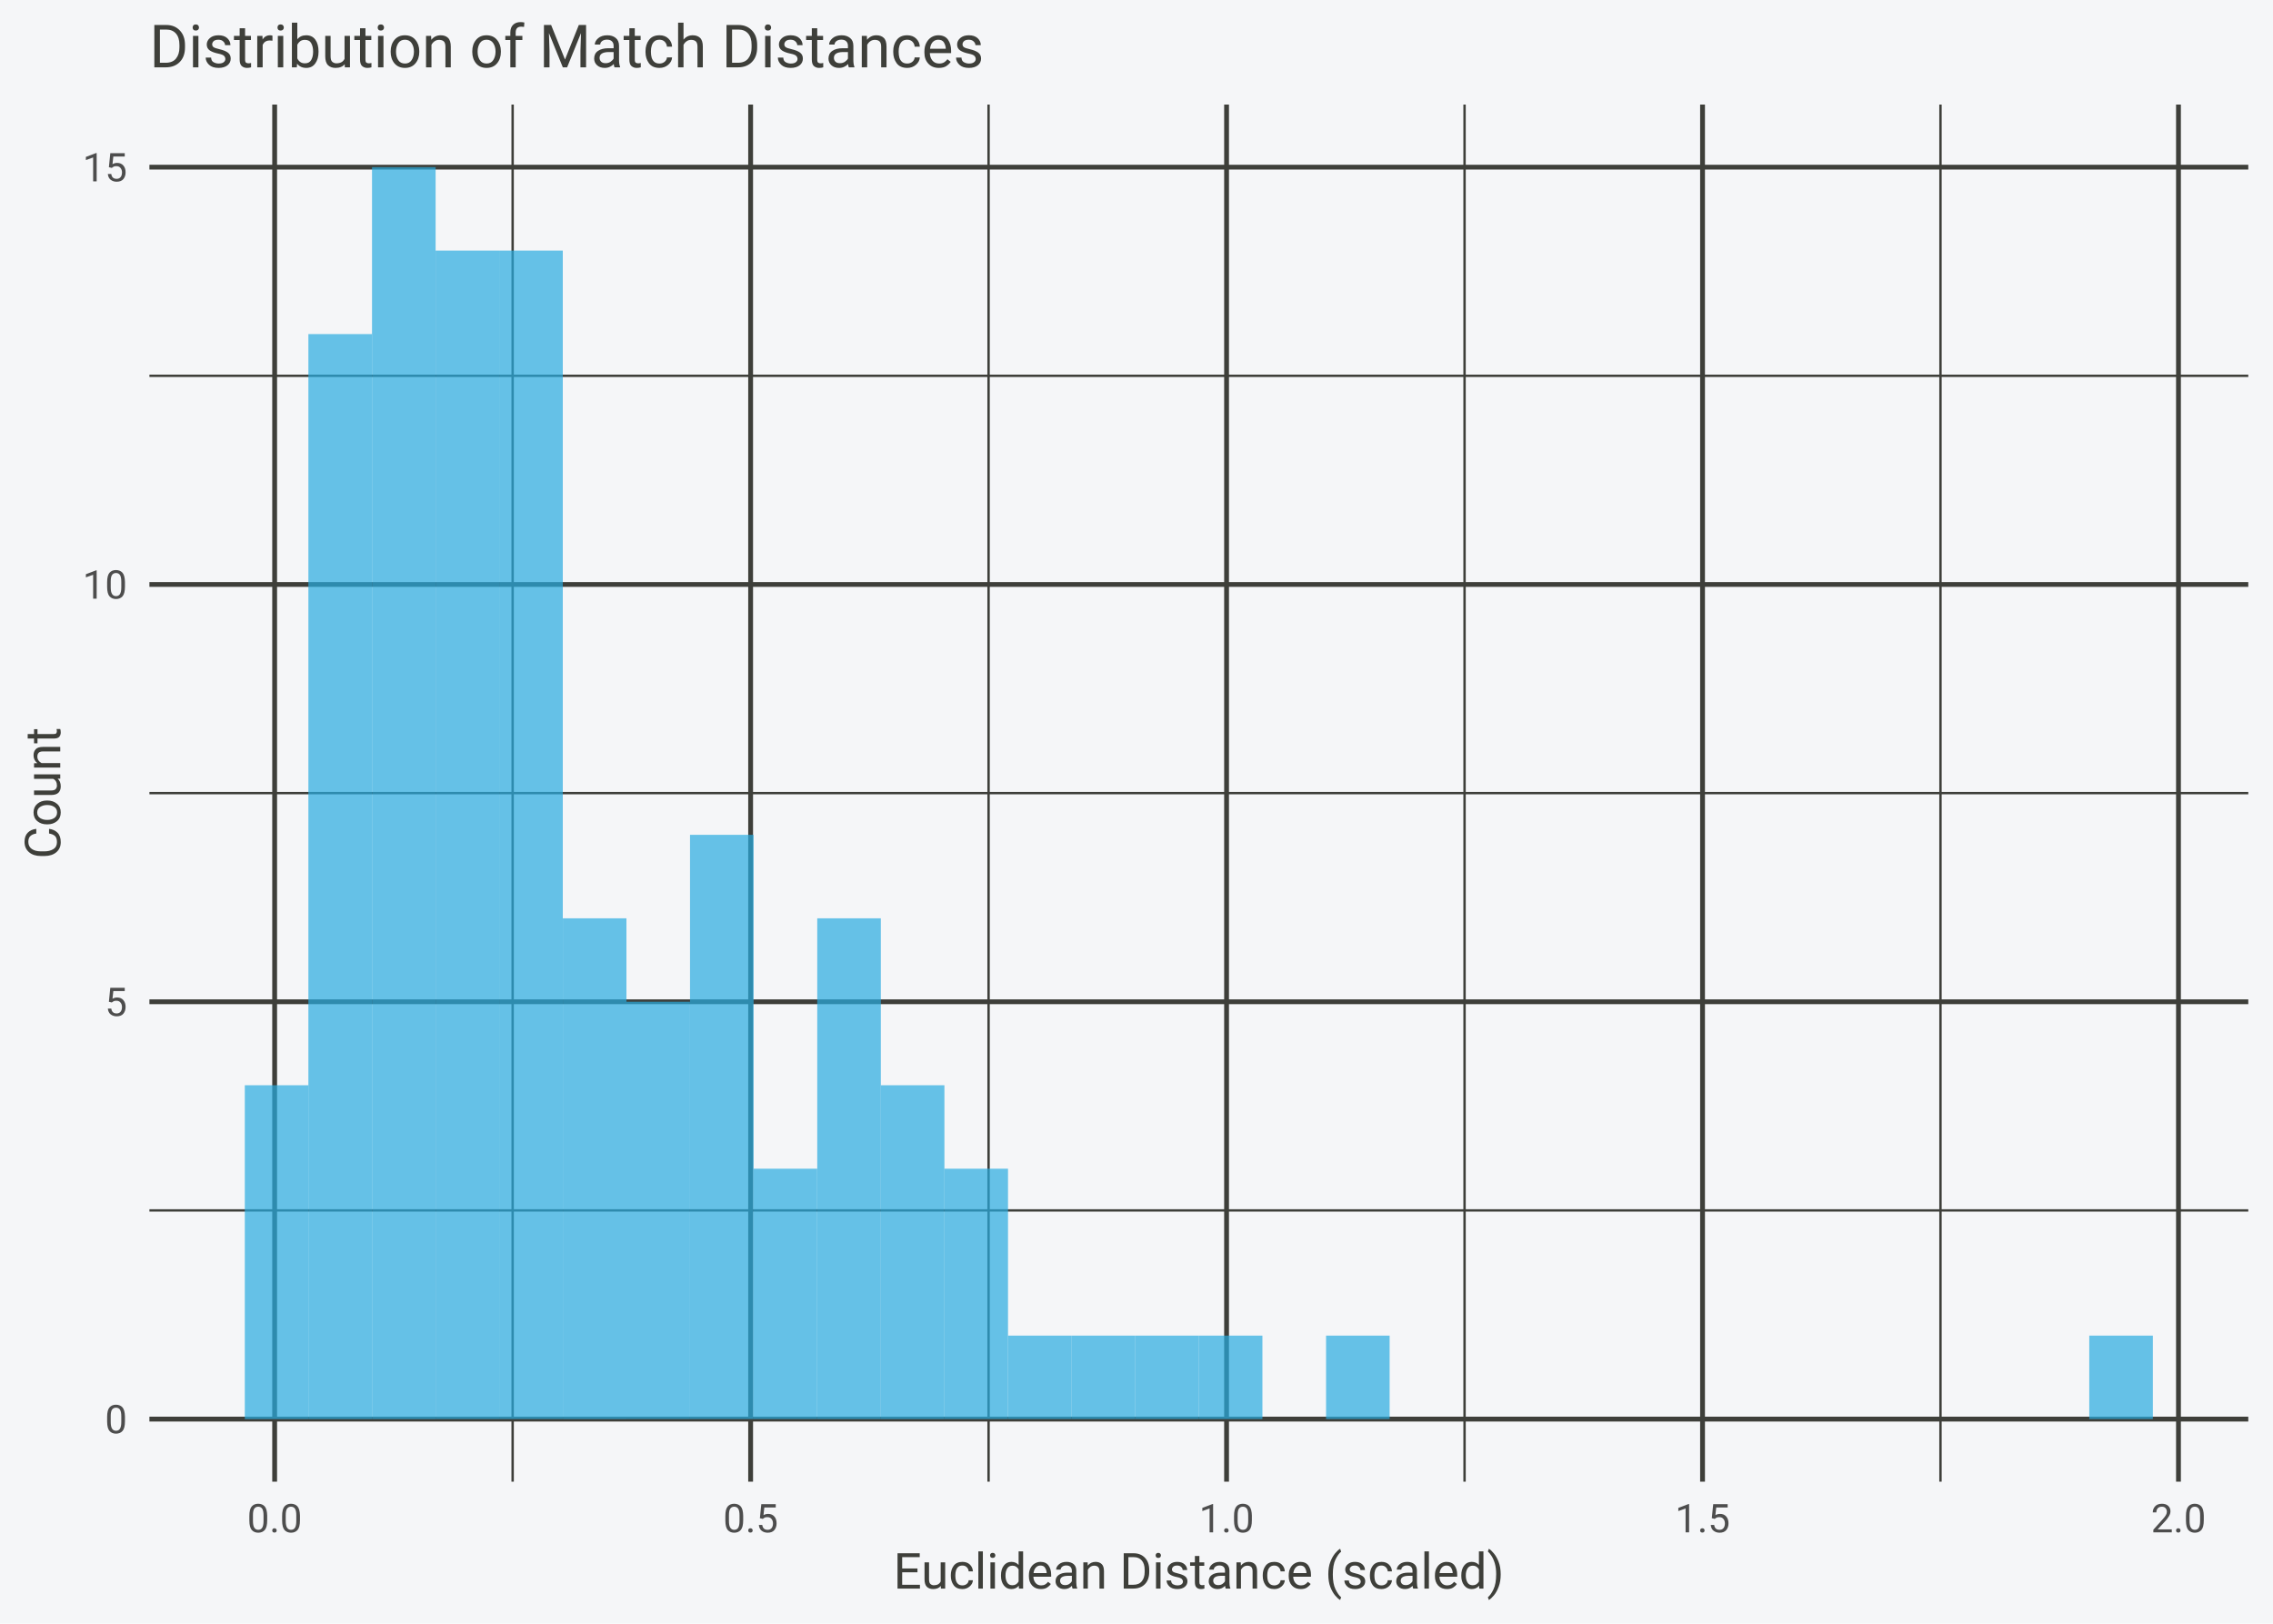
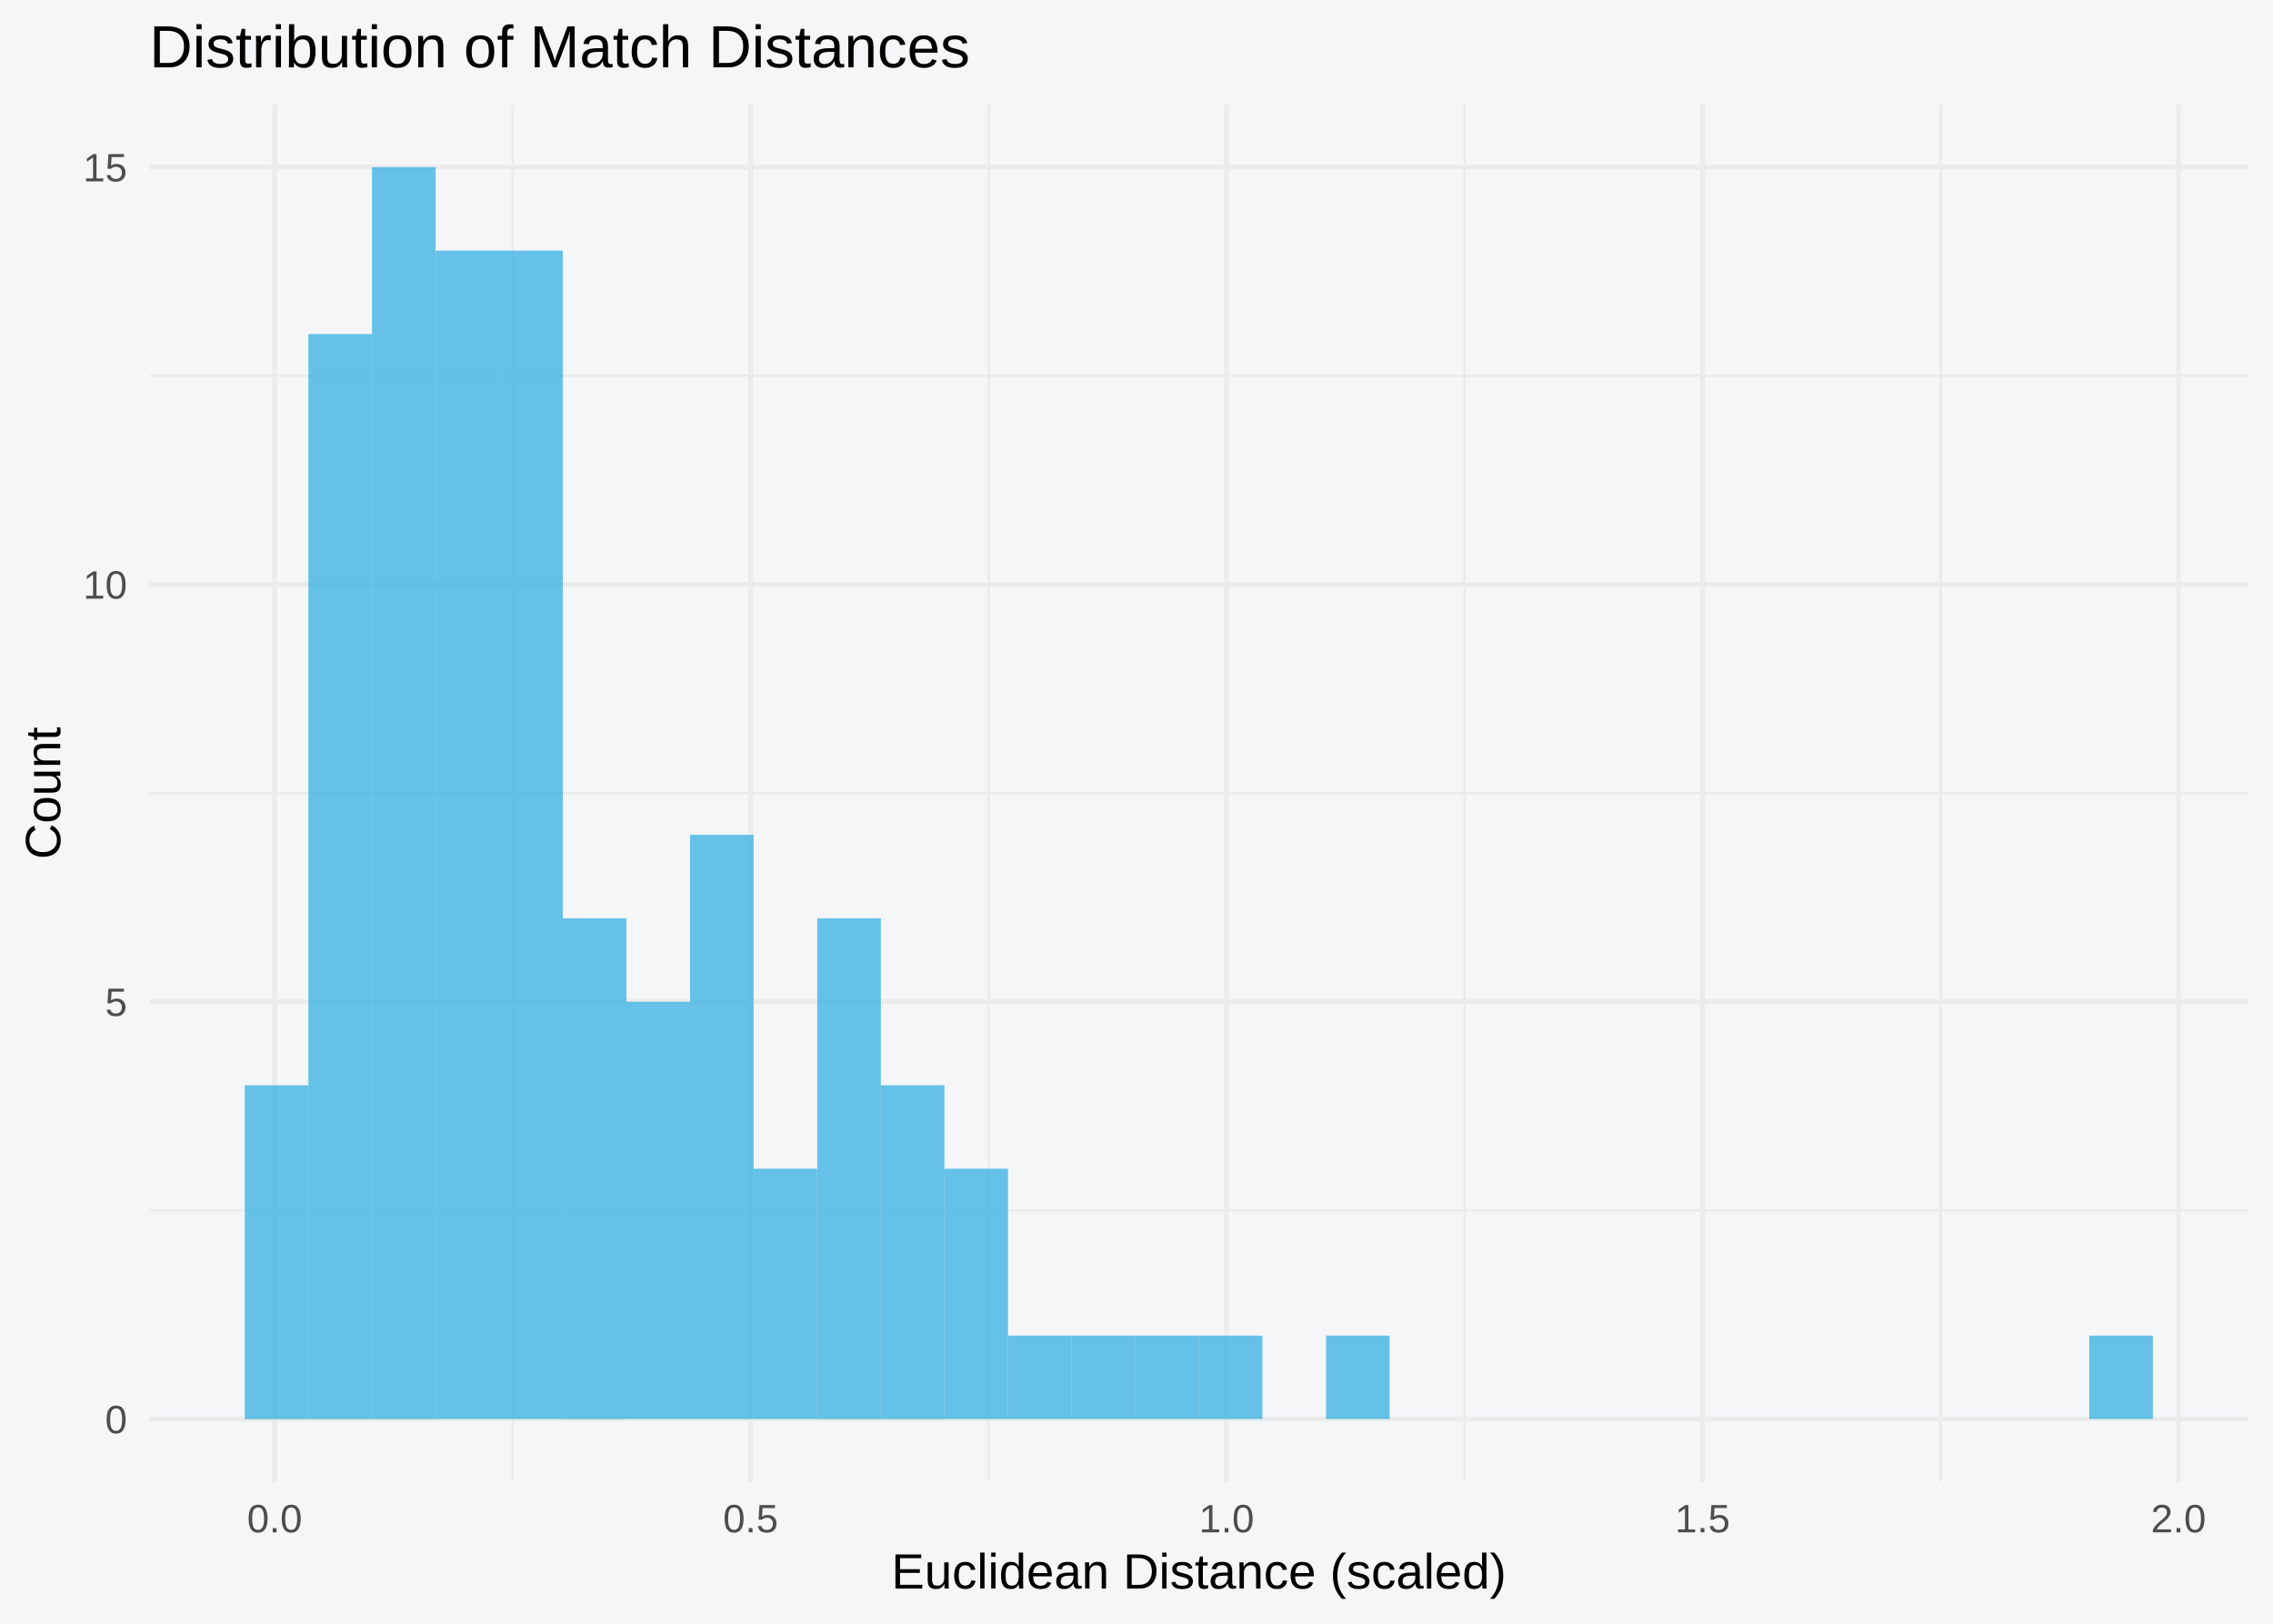
<svg xmlns="http://www.w3.org/2000/svg" width="504.00pt" height="360.00pt" viewBox="0 0 504.00 360.00">
  <g class="svglite">
    <defs>
      <style type="text/css">
-     /* theme-aware-processed */
-     .svglite line, .svglite polyline, .svglite polygon, .svglite path, .svglite circle {
+     .svglite line, .svglite polyline, .svglite polygon, .svglite path, .svglite rect, .svglite circle {
      fill: none;
-       stroke: #3E3F3A;
-       stroke-linecap: round;
-       stroke-linejoin: round;
-       stroke-miterlimit: 10.00;
-     }
-     .svglite &gt; g &gt; rect {
-       fill: none;
-       stroke: #3E3F3A;
+       stroke: #000000;
      stroke-linecap: round;
      stroke-linejoin: round;
      stroke-miterlimit: 10.00;
    }
    .svglite text {
      white-space: pre;
-       fill: #3E3F3A;
    }
    .svglite g.glyphgroup path {
      fill: inherit;
      stroke: none;
    }
  </style>
    </defs>
    <rect width="100%" height="100%" style="stroke: none; fill: #F5F6F8;" />
    <defs>
      <clipPath id="cpMC4wMHw1MDQuMDB8MC4wMHwzNjAuMDA=">
        <rect x="0.00" y="0.00" width="504.00" height="360.00" />
      </clipPath>
    </defs>
    <g clip-path="url(#cpMC4wMHw1MDQuMDB8MC4wMHwzNjAuMDA=)">
-       <rect x="0.00" y="0.00" width="504.00" height="360.00" style="stroke-width: 1.07; stroke: none;" /> fill: #F5F6F8;' /&gt;
- </g>
+       <rect x="0.00" y="0.00" width="504.00" height="360.00" style="stroke-width: 1.07; stroke: none;" />
+     </g>
    <defs>
      <clipPath id="cpMzMuMTN8NDk4LjUyfDIzLjE4fDMyOC41MA==">
        <rect x="33.13" y="23.18" width="465.39" height="305.33" />
      </clipPath>
    </defs>
    <g clip-path="url(#cpMzMuMTN8NDk4LjUyfDIzLjE4fDMyOC41MA==)">
-       <rect x="33.13" y="23.18" width="465.39" height="305.33" style="stroke-width: 1.07; stroke: none;" /> fill: #F5F6F8;' /&gt;
- <polyline points="33.13,268.36 498.52,268.36 " style="stroke-width: 0.53; stroke: #3E3F3A; stroke-linecap: butt;" />
-       <polyline points="33.13,175.84 498.52,175.84 " style="stroke-width: 0.53; stroke: #3E3F3A; stroke-linecap: butt;" />
-       <polyline points="33.13,83.32 498.52,83.32 " style="stroke-width: 0.53; stroke: #3E3F3A; stroke-linecap: butt;" />
-       <polyline points="113.67,328.50 113.67,23.18 " style="stroke-width: 0.53; stroke: #3E3F3A; stroke-linecap: butt;" />
-       <polyline points="219.20,328.50 219.20,23.18 " style="stroke-width: 0.53; stroke: #3E3F3A; stroke-linecap: butt;" />
-       <polyline points="324.74,328.50 324.74,23.18 " style="stroke-width: 0.53; stroke: #3E3F3A; stroke-linecap: butt;" />
-       <polyline points="430.27,328.50 430.27,23.18 " style="stroke-width: 0.53; stroke: #3E3F3A; stroke-linecap: butt;" />
-       <polyline points="33.13,314.63 498.52,314.63 " style="stroke-width: 1.07; stroke: #3E3F3A; stroke-linecap: butt;" />
-       <polyline points="33.13,222.10 498.52,222.10 " style="stroke-width: 1.07; stroke: #3E3F3A; stroke-linecap: butt;" />
-       <polyline points="33.13,129.58 498.52,129.58 " style="stroke-width: 1.07; stroke: #3E3F3A; stroke-linecap: butt;" />
-       <polyline points="33.13,37.06 498.52,37.06 " style="stroke-width: 1.07; stroke: #3E3F3A; stroke-linecap: butt;" />
-       <polyline points="60.90,328.50 60.90,23.18 " style="stroke-width: 1.07; stroke: #3E3F3A; stroke-linecap: butt;" />
-       <polyline points="166.44,328.50 166.44,23.18 " style="stroke-width: 1.07; stroke: #3E3F3A; stroke-linecap: butt;" />
-       <polyline points="271.97,328.50 271.97,23.18 " style="stroke-width: 1.07; stroke: #3E3F3A; stroke-linecap: butt;" />
-       <polyline points="377.51,328.50 377.51,23.18 " style="stroke-width: 1.07; stroke: #3E3F3A; stroke-linecap: butt;" />
-       <polyline points="483.04,328.50 483.04,23.18 " style="stroke-width: 1.07; stroke: #3E3F3A; stroke-linecap: butt;" />
+       <rect x="33.13" y="23.18" width="465.39" height="305.33" style="stroke-width: 1.07; stroke: none;" />
+       <polyline points="33.13,268.36 498.52,268.36 " style="stroke-width: 0.53; stroke: #EBEBEB; stroke-linecap: butt;" />
+       <polyline points="33.13,175.84 498.52,175.84 " style="stroke-width: 0.53; stroke: #EBEBEB; stroke-linecap: butt;" />
+       <polyline points="33.13,83.32 498.52,83.32 " style="stroke-width: 0.53; stroke: #EBEBEB; stroke-linecap: butt;" />
+       <polyline points="113.67,328.50 113.67,23.18 " style="stroke-width: 0.53; stroke: #EBEBEB; stroke-linecap: butt;" />
+       <polyline points="219.20,328.50 219.20,23.18 " style="stroke-width: 0.53; stroke: #EBEBEB; stroke-linecap: butt;" />
+       <polyline points="324.74,328.50 324.74,23.18 " style="stroke-width: 0.53; stroke: #EBEBEB; stroke-linecap: butt;" />
+       <polyline points="430.27,328.50 430.27,23.18 " style="stroke-width: 0.53; stroke: #EBEBEB; stroke-linecap: butt;" />
+       <polyline points="33.13,314.63 498.52,314.63 " style="stroke-width: 1.07; stroke: #EBEBEB; stroke-linecap: butt;" />
+       <polyline points="33.13,222.10 498.52,222.10 " style="stroke-width: 1.07; stroke: #EBEBEB; stroke-linecap: butt;" />
+       <polyline points="33.13,129.58 498.52,129.58 " style="stroke-width: 1.07; stroke: #EBEBEB; stroke-linecap: butt;" />
+       <polyline points="33.13,37.06 498.52,37.06 " style="stroke-width: 1.07; stroke: #EBEBEB; stroke-linecap: butt;" />
+       <polyline points="60.90,328.50 60.90,23.18 " style="stroke-width: 1.07; stroke: #EBEBEB; stroke-linecap: butt;" />
+       <polyline points="166.44,328.50 166.44,23.18 " style="stroke-width: 1.07; stroke: #EBEBEB; stroke-linecap: butt;" />
+       <polyline points="271.97,328.50 271.97,23.18 " style="stroke-width: 1.07; stroke: #EBEBEB; stroke-linecap: butt;" />
+       <polyline points="377.51,328.50 377.51,23.18 " style="stroke-width: 1.07; stroke: #EBEBEB; stroke-linecap: butt;" />
+       <polyline points="483.04,328.50 483.04,23.18 " style="stroke-width: 1.07; stroke: #EBEBEB; stroke-linecap: butt;" />
      <rect x="54.28" y="240.61" width="14.10" height="74.02" style="stroke-width: 1.07; stroke: none; stroke-linecap: butt; stroke-linejoin: miter; fill: #29ABE0; fill-opacity: 0.70;" />
      <rect x="68.38" y="74.07" width="14.10" height="240.56" style="stroke-width: 1.07; stroke: none; stroke-linecap: butt; stroke-linejoin: miter; fill: #29ABE0; fill-opacity: 0.70;" />
      <rect x="82.49" y="37.06" width="14.10" height="277.57" style="stroke-width: 1.07; stroke: none; stroke-linecap: butt; stroke-linejoin: miter; fill: #29ABE0; fill-opacity: 0.70;" />
      <rect x="96.59" y="55.56" width="14.10" height="259.06" style="stroke-width: 1.07; stroke: none; stroke-linecap: butt; stroke-linejoin: miter; fill: #29ABE0; fill-opacity: 0.70;" />
      <rect x="110.69" y="55.56" width="14.10" height="259.06" style="stroke-width: 1.07; stroke: none; stroke-linecap: butt; stroke-linejoin: miter; fill: #29ABE0; fill-opacity: 0.70;" />
      <rect x="124.80" y="203.60" width="14.10" height="111.03" style="stroke-width: 1.07; stroke: none; stroke-linecap: butt; stroke-linejoin: miter; fill: #29ABE0; fill-opacity: 0.70;" />
      <rect x="138.90" y="222.10" width="14.10" height="92.52" style="stroke-width: 1.07; stroke: none; stroke-linecap: butt; stroke-linejoin: miter; fill: #29ABE0; fill-opacity: 0.70;" />
      <rect x="153.00" y="185.09" width="14.10" height="129.53" style="stroke-width: 1.07; stroke: none; stroke-linecap: butt; stroke-linejoin: miter; fill: #29ABE0; fill-opacity: 0.70;" />
      <rect x="167.10" y="259.11" width="14.10" height="55.51" style="stroke-width: 1.07; stroke: none; stroke-linecap: butt; stroke-linejoin: miter; fill: #29ABE0; fill-opacity: 0.70;" />
      <rect x="181.21" y="203.60" width="14.10" height="111.03" style="stroke-width: 1.07; stroke: none; stroke-linecap: butt; stroke-linejoin: miter; fill: #29ABE0; fill-opacity: 0.70;" />
      <rect x="195.31" y="240.61" width="14.10" height="74.02" style="stroke-width: 1.07; stroke: none; stroke-linecap: butt; stroke-linejoin: miter; fill: #29ABE0; fill-opacity: 0.70;" />
      <rect x="209.41" y="259.11" width="14.10" height="55.51" style="stroke-width: 1.07; stroke: none; stroke-linecap: butt; stroke-linejoin: miter; fill: #29ABE0; fill-opacity: 0.70;" />
      <rect x="223.52" y="296.12" width="14.10" height="18.50" style="stroke-width: 1.07; stroke: none; stroke-linecap: butt; stroke-linejoin: miter; fill: #29ABE0; fill-opacity: 0.70;" />
      <rect x="237.62" y="296.12" width="14.10" height="18.50" style="stroke-width: 1.07; stroke: none; stroke-linecap: butt; stroke-linejoin: miter; fill: #29ABE0; fill-opacity: 0.70;" />
      <rect x="251.72" y="296.12" width="14.10" height="18.50" style="stroke-width: 1.07; stroke: none; stroke-linecap: butt; stroke-linejoin: miter; fill: #29ABE0; fill-opacity: 0.70;" />
      <rect x="265.82" y="296.12" width="14.10" height="18.50" style="stroke-width: 1.07; stroke: none; stroke-linecap: butt; stroke-linejoin: miter; fill: #29ABE0; fill-opacity: 0.70;" />
      <rect x="279.93" y="314.63" width="14.10" height="0.00" style="stroke-width: 1.07; stroke: none; stroke-linecap: butt; stroke-linejoin: miter; fill: #29ABE0; fill-opacity: 0.70;" />
      <rect x="294.03" y="296.12" width="14.10" height="18.50" style="stroke-width: 1.07; stroke: none; stroke-linecap: butt; stroke-linejoin: miter; fill: #29ABE0; fill-opacity: 0.70;" />
      <rect x="308.13" y="314.63" width="14.10" height="0.00" style="stroke-width: 1.07; stroke: none; stroke-linecap: butt; stroke-linejoin: miter; fill: #29ABE0; fill-opacity: 0.70;" />
      <rect x="322.24" y="314.63" width="14.10" height="0.00" style="stroke-width: 1.07; stroke: none; stroke-linecap: butt; stroke-linejoin: miter; fill: #29ABE0; fill-opacity: 0.70;" />
      <rect x="336.34" y="314.63" width="14.10" height="0.00" style="stroke-width: 1.07; stroke: none; stroke-linecap: butt; stroke-linejoin: miter; fill: #29ABE0; fill-opacity: 0.70;" />
      <rect x="350.44" y="314.63" width="14.10" height="0.00" style="stroke-width: 1.07; stroke: none; stroke-linecap: butt; stroke-linejoin: miter; fill: #29ABE0; fill-opacity: 0.70;" />
      <rect x="364.54" y="314.63" width="14.10" height="0.00" style="stroke-width: 1.07; stroke: none; stroke-linecap: butt; stroke-linejoin: miter; fill: #29ABE0; fill-opacity: 0.70;" />
      <rect x="378.65" y="314.63" width="14.10" height="0.00" style="stroke-width: 1.07; stroke: none; stroke-linecap: butt; stroke-linejoin: miter; fill: #29ABE0; fill-opacity: 0.70;" />
      <rect x="392.75" y="314.63" width="14.10" height="0.00" style="stroke-width: 1.07; stroke: none; stroke-linecap: butt; stroke-linejoin: miter; fill: #29ABE0; fill-opacity: 0.70;" />
      <rect x="406.85" y="314.63" width="14.10" height="0.00" style="stroke-width: 1.07; stroke: none; stroke-linecap: butt; stroke-linejoin: miter; fill: #29ABE0; fill-opacity: 0.70;" />
      <rect x="420.95" y="314.63" width="14.10" height="0.00" style="stroke-width: 1.07; stroke: none; stroke-linecap: butt; stroke-linejoin: miter; fill: #29ABE0; fill-opacity: 0.70;" />
      <rect x="435.06" y="314.63" width="14.10" height="0.00" style="stroke-width: 1.07; stroke: none; stroke-linecap: butt; stroke-linejoin: miter; fill: #29ABE0; fill-opacity: 0.70;" />
      <rect x="449.16" y="314.63" width="14.10" height="0.00" style="stroke-width: 1.07; stroke: none; stroke-linecap: butt; stroke-linejoin: miter; fill: #29ABE0; fill-opacity: 0.70;" />
      <rect x="463.26" y="296.12" width="14.10" height="18.50" style="stroke-width: 1.07; stroke: none; stroke-linecap: butt; stroke-linejoin: miter; fill: #29ABE0; fill-opacity: 0.70;" />
    </g>
    <g clip-path="url(#cpMC4wMHw1MDQuMDB8MC4wMHwzNjAuMDA=)">
-       <text x="28.20" y="317.78" text-anchor="end" style="font-size: 8.80px;fill: #4D4D4D; font-family: &quot;Roboto&quot;, -apple-system, BlinkMacSystemFont, &quot;Segoe UI&quot;, system-ui, sans-serif;" textLength="4.89px" lengthAdjust="spacingAndGlyphs">0</text>
-       <text x="28.20" y="225.25" text-anchor="end" style="font-size: 8.80px;fill: #4D4D4D; font-family: &quot;Roboto&quot;, -apple-system, BlinkMacSystemFont, &quot;Segoe UI&quot;, system-ui, sans-serif;" textLength="4.89px" lengthAdjust="spacingAndGlyphs">5</text>
-       <text x="28.20" y="132.73" text-anchor="end" style="font-size: 8.80px;fill: #4D4D4D; font-family: &quot;Roboto&quot;, -apple-system, BlinkMacSystemFont, &quot;Segoe UI&quot;, system-ui, sans-serif;" textLength="9.78px" lengthAdjust="spacingAndGlyphs">10</text>
-       <text x="28.20" y="40.21" text-anchor="end" style="font-size: 8.80px;fill: #4D4D4D; font-family: &quot;Roboto&quot;, -apple-system, BlinkMacSystemFont, &quot;Segoe UI&quot;, system-ui, sans-serif;" textLength="9.78px" lengthAdjust="spacingAndGlyphs">15</text>
-       <text x="60.90" y="339.74" text-anchor="middle" style="font-size: 8.80px;fill: #4D4D4D; font-family: &quot;Roboto&quot;, -apple-system, BlinkMacSystemFont, &quot;Segoe UI&quot;, system-ui, sans-serif;" textLength="12.22px" lengthAdjust="spacingAndGlyphs">0.0</text>
-       <text x="166.44" y="339.74" text-anchor="middle" style="font-size: 8.80px;fill: #4D4D4D; font-family: &quot;Roboto&quot;, -apple-system, BlinkMacSystemFont, &quot;Segoe UI&quot;, system-ui, sans-serif;" textLength="12.22px" lengthAdjust="spacingAndGlyphs">0.5</text>
-       <text x="271.97" y="339.74" text-anchor="middle" style="font-size: 8.80px;fill: #4D4D4D; font-family: &quot;Roboto&quot;, -apple-system, BlinkMacSystemFont, &quot;Segoe UI&quot;, system-ui, sans-serif;" textLength="12.22px" lengthAdjust="spacingAndGlyphs">1.0</text>
-       <text x="377.51" y="339.74" text-anchor="middle" style="font-size: 8.80px;fill: #4D4D4D; font-family: &quot;Roboto&quot;, -apple-system, BlinkMacSystemFont, &quot;Segoe UI&quot;, system-ui, sans-serif;" textLength="12.22px" lengthAdjust="spacingAndGlyphs">1.5</text>
-       <text x="483.04" y="339.74" text-anchor="middle" style="font-size: 8.80px;fill: #4D4D4D; font-family: &quot;Roboto&quot;, -apple-system, BlinkMacSystemFont, &quot;Segoe UI&quot;, system-ui, sans-serif;" textLength="12.22px" lengthAdjust="spacingAndGlyphs">2.0</text>
-       <text x="265.82" y="352.20" text-anchor="middle" style="font-size: 11.00px; font-family: &quot;Roboto&quot;, -apple-system, BlinkMacSystemFont, &quot;Segoe UI&quot;, system-ui, sans-serif;" textLength="136.41px" lengthAdjust="spacingAndGlyphs">Euclidean Distance (scaled)</text>
-       <text transform="translate(13.36,175.84) rotate(-90)" text-anchor="middle" style="font-size: 11.00px; font-family: &quot;Roboto&quot;, -apple-system, BlinkMacSystemFont, &quot;Segoe UI&quot;, system-ui, sans-serif;" textLength="29.38px" lengthAdjust="spacingAndGlyphs">Count</text>
-       <text x="33.13" y="14.93" style="font-size: 13.20px; font-family: &quot;Roboto&quot;, -apple-system, BlinkMacSystemFont, &quot;Segoe UI&quot;, system-ui, sans-serif;" textLength="181.69px" lengthAdjust="spacingAndGlyphs">Distribution of Match Distances</text>
+       <text x="28.20" y="317.78" text-anchor="end" style="font-size: 8.80px;fill: #4D4D4D; font-family: &quot;Arial&quot;;" textLength="4.89px" lengthAdjust="spacingAndGlyphs">0</text>
+       <text x="28.20" y="225.25" text-anchor="end" style="font-size: 8.80px;fill: #4D4D4D; font-family: &quot;Arial&quot;;" textLength="4.89px" lengthAdjust="spacingAndGlyphs">5</text>
+       <text x="28.20" y="132.73" text-anchor="end" style="font-size: 8.80px;fill: #4D4D4D; font-family: &quot;Arial&quot;;" textLength="9.78px" lengthAdjust="spacingAndGlyphs">10</text>
+       <text x="28.20" y="40.21" text-anchor="end" style="font-size: 8.80px;fill: #4D4D4D; font-family: &quot;Arial&quot;;" textLength="9.78px" lengthAdjust="spacingAndGlyphs">15</text>
+       <text x="60.90" y="339.74" text-anchor="middle" style="font-size: 8.80px;fill: #4D4D4D; font-family: &quot;Arial&quot;;" textLength="12.22px" lengthAdjust="spacingAndGlyphs">0.0</text>
+       <text x="166.44" y="339.74" text-anchor="middle" style="font-size: 8.80px;fill: #4D4D4D; font-family: &quot;Arial&quot;;" textLength="12.22px" lengthAdjust="spacingAndGlyphs">0.5</text>
+       <text x="271.97" y="339.74" text-anchor="middle" style="font-size: 8.80px;fill: #4D4D4D; font-family: &quot;Arial&quot;;" textLength="12.22px" lengthAdjust="spacingAndGlyphs">1.0</text>
+       <text x="377.51" y="339.74" text-anchor="middle" style="font-size: 8.80px;fill: #4D4D4D; font-family: &quot;Arial&quot;;" textLength="12.22px" lengthAdjust="spacingAndGlyphs">1.5</text>
+       <text x="483.04" y="339.74" text-anchor="middle" style="font-size: 8.80px;fill: #4D4D4D; font-family: &quot;Arial&quot;;" textLength="12.22px" lengthAdjust="spacingAndGlyphs">2.0</text>
+       <text x="265.82" y="352.20" text-anchor="middle" style="font-size: 11.00px; font-family: &quot;Arial&quot;;" textLength="136.41px" lengthAdjust="spacingAndGlyphs">Euclidean Distance (scaled)</text>
+       <text transform="translate(13.36,175.84) rotate(-90)" text-anchor="middle" style="font-size: 11.00px; font-family: &quot;Arial&quot;;" textLength="29.38px" lengthAdjust="spacingAndGlyphs">Count</text>
+       <text x="33.13" y="14.93" style="font-size: 13.20px; font-family: &quot;Arial&quot;;" textLength="181.69px" lengthAdjust="spacingAndGlyphs">Distribution of Match Distances</text>
    </g>
  </g>
</svg>
